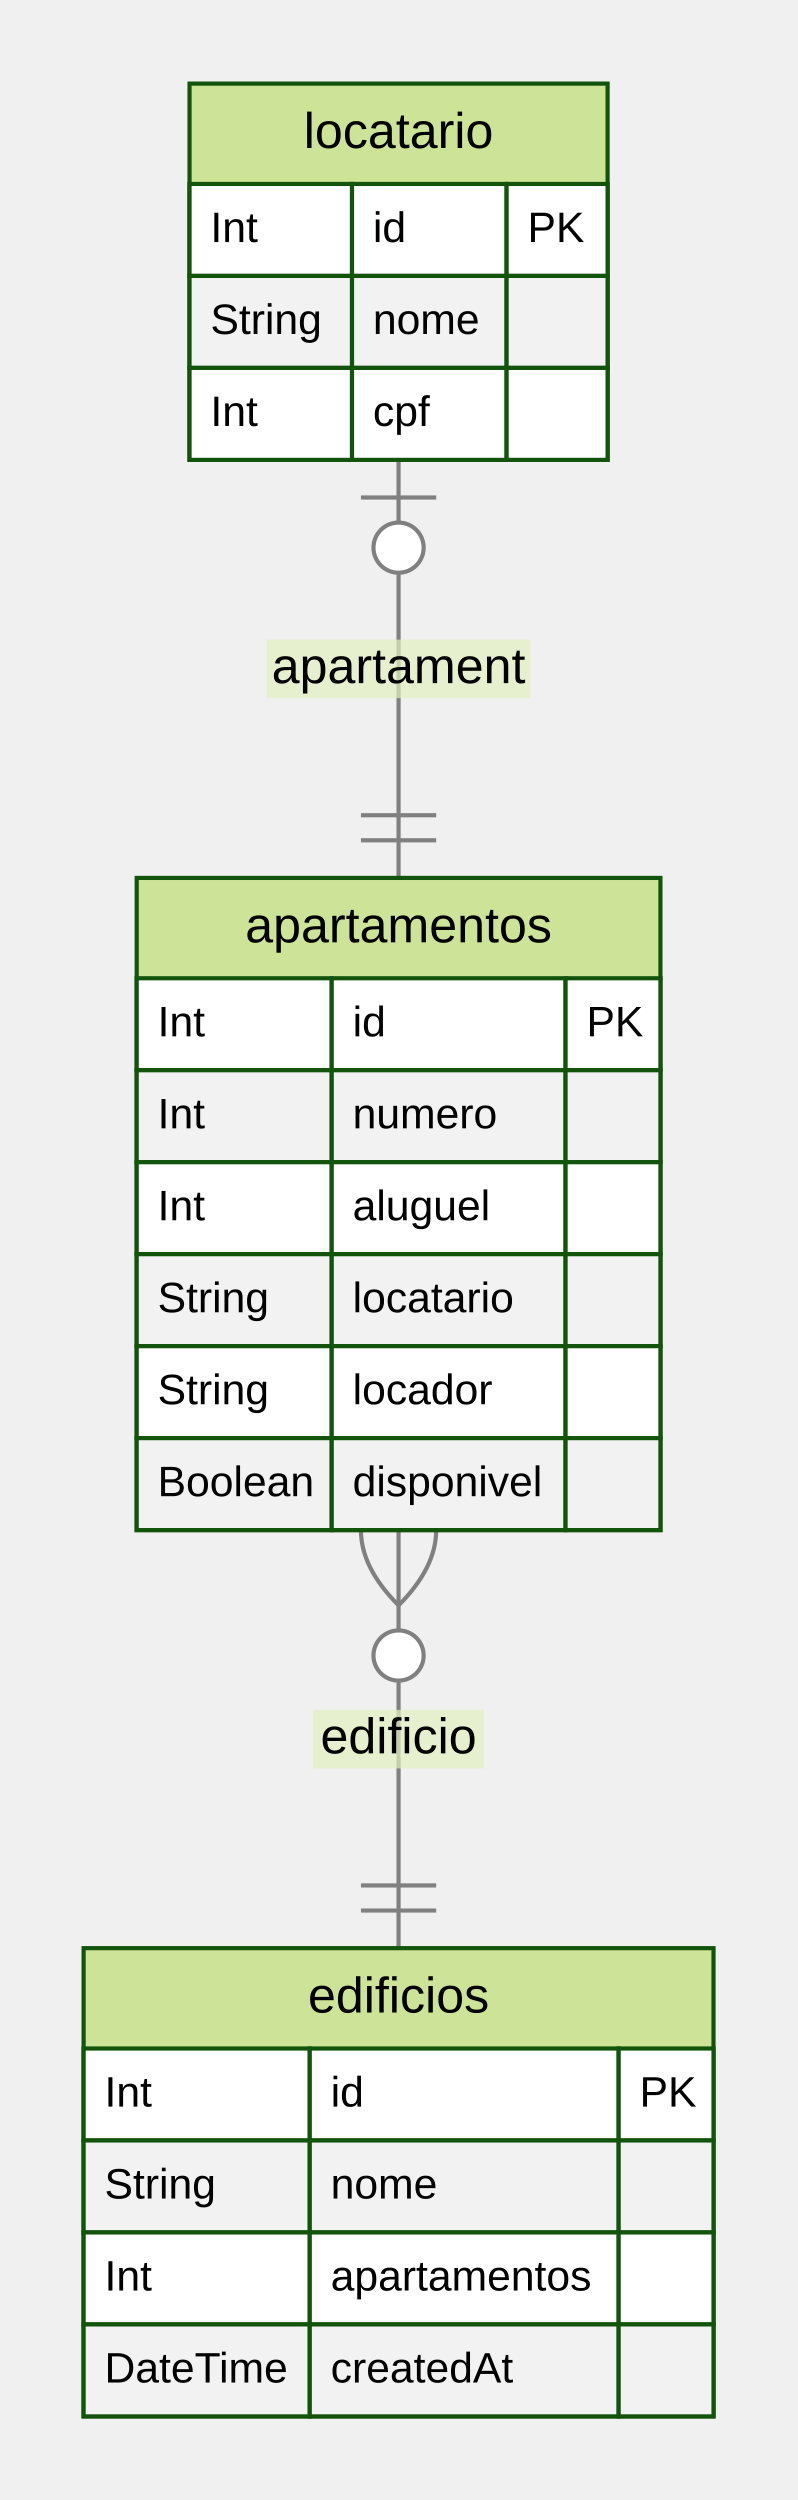
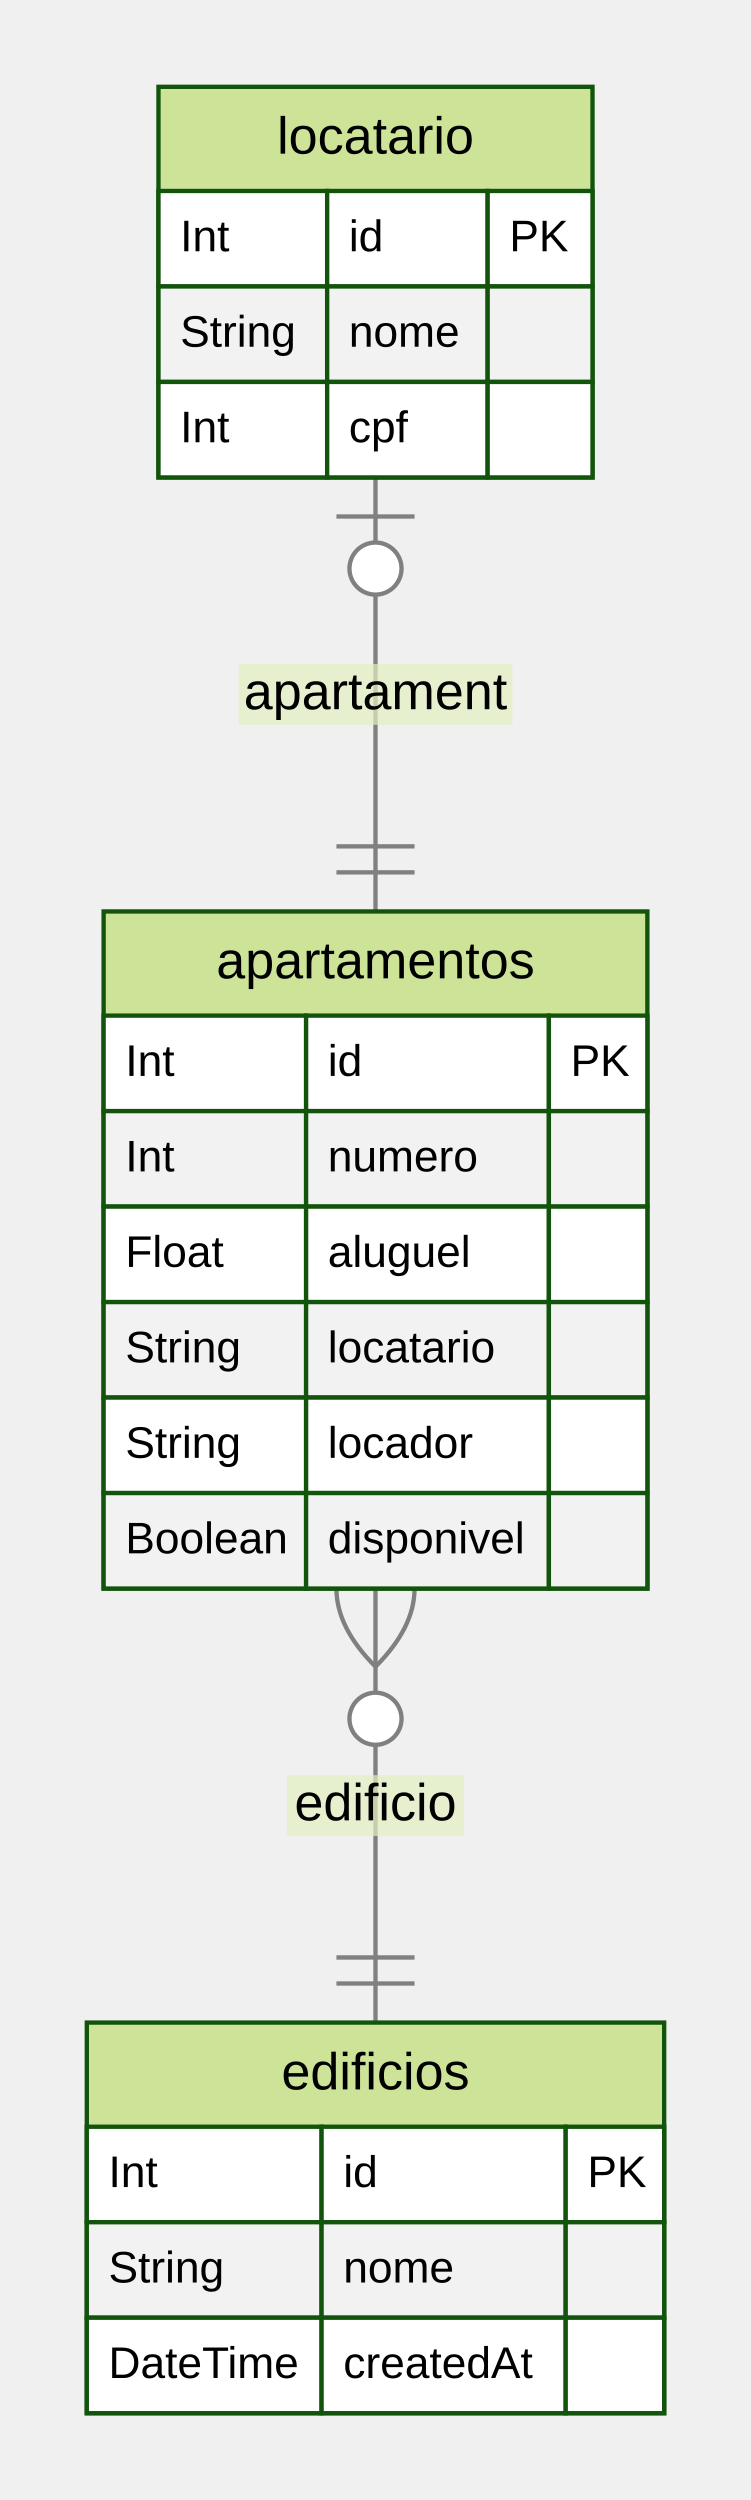
- <svg xmlns="http://www.w3.org/2000/svg" aria-roledescription="er" role="graphics-document document" viewBox="0 0 190.672 598" style="max-width: 190.672px; background-color: white;" width="100%" id="mermaid-0">
+ <svg xmlns="http://www.w3.org/2000/svg" aria-roledescription="er" role="graphics-document document" viewBox="0 0 173.026 576" style="max-width: 173.026px; background-color: white;" width="100%" id="mermaid-0">
  <style>#mermaid-0{font-family:"trebuchet ms",verdana,arial,sans-serif;font-size:16px;fill:#000000;}#mermaid-0 .error-icon{fill:#552222;}#mermaid-0 .error-text{fill:#552222;stroke:#552222;}#mermaid-0 .edge-thickness-normal{stroke-width:2px;}#mermaid-0 .edge-thickness-thick{stroke-width:3.5px;}#mermaid-0 .edge-pattern-solid{stroke-dasharray:0;}#mermaid-0 .edge-pattern-dashed{stroke-dasharray:3;}#mermaid-0 .edge-pattern-dotted{stroke-dasharray:2;}#mermaid-0 .marker{fill:#000000;stroke:#000000;}#mermaid-0 .marker.cross{stroke:#000000;}#mermaid-0 svg{font-family:"trebuchet ms",verdana,arial,sans-serif;font-size:16px;}#mermaid-0 .entityBox{fill:#cde498;stroke:#13540c;}#mermaid-0 .attributeBoxOdd{fill:#ffffff;stroke:#13540c;}#mermaid-0 .attributeBoxEven{fill:#f2f2f2;stroke:#13540c;}#mermaid-0 .relationshipLabelBox{fill:hsl(78.158, 58.462%, 84.51%);opacity:0.7;background-color:hsl(78.158, 58.462%, 84.51%);}#mermaid-0 .relationshipLabelBox rect{opacity:0.5;}#mermaid-0 .relationshipLine{stroke:#000000;}#mermaid-0 .entityTitleText{text-anchor:middle;font-size:18px;fill:#000000;}#mermaid-0 :root{--mermaid-font-family:"trebuchet ms",verdana,arial,sans-serif;}</style>
  <g />
  <defs>
    <marker orient="auto" markerHeight="18" markerWidth="18" refY="9" refX="0" id="ONLY_ONE_START">
      <path d="M9,0 L9,18 M15,0 L15,18" fill="none" stroke="gray" />
    </marker>
  </defs>
  <defs>
    <marker orient="auto" markerHeight="18" markerWidth="18" refY="9" refX="18" id="ONLY_ONE_END">
      <path d="M3,0 L3,18 M9,0 L9,18" fill="none" stroke="gray" />
    </marker>
  </defs>
  <defs>
    <marker orient="auto" markerHeight="18" markerWidth="30" refY="9" refX="0" id="ZERO_OR_ONE_START">
      <circle r="6" cy="9" cx="21" fill="white" stroke="gray" />
      <path d="M9,0 L9,18" fill="none" stroke="gray" />
    </marker>
  </defs>
  <defs>
    <marker orient="auto" markerHeight="18" markerWidth="30" refY="9" refX="30" id="ZERO_OR_ONE_END">
      <circle r="6" cy="9" cx="9" fill="white" stroke="gray" />
      <path d="M21,0 L21,18" fill="none" stroke="gray" />
    </marker>
  </defs>
  <defs>
    <marker orient="auto" markerHeight="36" markerWidth="45" refY="18" refX="18" id="ONE_OR_MORE_START">
      <path d="M0,18 Q 18,0 36,18 Q 18,36 0,18 M42,9 L42,27" fill="none" stroke="gray" />
    </marker>
  </defs>
  <defs>
    <marker orient="auto" markerHeight="36" markerWidth="45" refY="18" refX="27" id="ONE_OR_MORE_END">
      <path d="M3,9 L3,27 M9,18 Q27,0 45,18 Q27,36 9,18" fill="none" stroke="gray" />
    </marker>
  </defs>
  <defs>
    <marker orient="auto" markerHeight="36" markerWidth="57" refY="18" refX="18" id="ZERO_OR_MORE_START">
      <circle r="6" cy="18" cx="48" fill="white" stroke="gray" />
      <path d="M0,18 Q18,0 36,18 Q18,36 0,18" fill="none" stroke="gray" />
    </marker>
  </defs>
  <defs>
    <marker orient="auto" markerHeight="36" markerWidth="57" refY="18" refX="39" id="ZERO_OR_MORE_END">
      <circle r="6" cy="18" cx="9" fill="white" stroke="gray" />
      <path d="M21,18 Q39,0 57,18 Q39,36 21,18" fill="none" stroke="gray" />
    </marker>
  </defs>
-   <path style="stroke: gray; fill: none;" marker-start="url(#ZERO_OR_MORE_START)" marker-end="url(#ONLY_ONE_END)" d="M95.336,366L95.336,374.333C95.336,382.667,95.336,399.333,95.336,416C95.336,432.667,95.336,449.333,95.336,457.667L95.336,466" class="er relationshipLine" />
-   <path style="stroke: gray; fill: none;" marker-start="url(#ZERO_OR_ONE_START)" marker-end="url(#ONLY_ONE_END)" d="M95.336,110L95.336,118.333C95.336,126.667,95.336,143.333,95.336,160C95.336,176.667,95.336,193.333,95.336,201.667L95.336,210" class="er relationshipLine" />
+   <path style="stroke: gray; fill: none;" marker-start="url(#ZERO_OR_MORE_START)" marker-end="url(#ONLY_ONE_END)" d="M86.513,366L86.513,374.333C86.513,382.667,86.513,399.333,86.513,416C86.513,432.667,86.513,449.333,86.513,457.667L86.513,466" class="er relationshipLine" />
+   <path style="stroke: gray; fill: none;" marker-start="url(#ZERO_OR_ONE_START)" marker-end="url(#ONLY_ONE_END)" d="M86.513,110L86.513,118.333C86.513,126.667,86.513,143.333,86.513,160C86.513,176.667,86.513,193.333,86.513,201.667L86.513,210" class="er relationshipLine" />
  <g transform="translate(20,466 )" id="entity-edificios-5210e23c-fb85-5302-9f8c-b56d904fdba4">
-     <rect height="112" width="150.672" y="0" x="0" class="er entityBox" />
-     <text style="dominant-baseline: middle; text-anchor: middle; font-size: 12px;" transform="translate(75.33611,12)" y="0" x="0" id="text-entity-edificios-5210e23c-fb85-5302-9f8c-b56d904fdba4" class="er entityLabel">edificios</text>
+     <rect height="90" width="133.026" y="0" x="0" class="er entityBox" />
+     <text style="dominant-baseline: middle; text-anchor: middle; font-size: 12px;" transform="translate(66.51321,12)" y="0" x="0" id="text-entity-edificios-5210e23c-fb85-5302-9f8c-b56d904fdba4" class="er entityLabel">edificios</text>
    <rect height="22" width="54.096" y="24" x="0" class="er attributeBoxOdd" />
    <text style="dominant-baseline: middle; font-size: 10.2px;" transform="translate(5,35)" y="0" x="0" id="text-entity-edificios-5210e23c-fb85-5302-9f8c-b56d904fdba4-attr-1-type" class="er entityLabel">Int</text>
-     <rect height="22" width="73.889" y="24" x="54.096" class="er attributeBoxOdd" />
+     <rect height="22" width="56.243" y="24" x="54.096" class="er attributeBoxOdd" />
    <text style="dominant-baseline: middle; font-size: 10.2px;" transform="translate(59.09555,35)" y="0" x="0" id="text-entity-edificios-5210e23c-fb85-5302-9f8c-b56d904fdba4-attr-1-name" class="er entityLabel">id</text>
-     <rect height="22" width="22.688" y="24" x="127.985" class="er attributeBoxOdd" />
-     <text style="dominant-baseline: middle; font-size: 10.2px;" transform="translate(132.9845,35)" y="0" x="0" id="text-entity-edificios-5210e23c-fb85-5302-9f8c-b56d904fdba4-attr-1-key" class="er entityLabel">PK</text>
+     <rect height="22" width="22.688" y="24" x="110.339" class="er attributeBoxOdd" />
+     <text style="dominant-baseline: middle; font-size: 10.2px;" transform="translate(115.3387,35)" y="0" x="0" id="text-entity-edificios-5210e23c-fb85-5302-9f8c-b56d904fdba4-attr-1-key" class="er entityLabel">PK</text>
    <rect height="22" width="54.096" y="46" x="0" class="er attributeBoxEven" />
    <text style="dominant-baseline: middle; font-size: 10.2px;" transform="translate(5,57)" y="0" x="0" id="text-entity-edificios-5210e23c-fb85-5302-9f8c-b56d904fdba4-attr-2-type" class="er entityLabel">String</text>
-     <rect height="22" width="73.889" y="46" x="54.096" class="er attributeBoxEven" />
+     <rect height="22" width="56.243" y="46" x="54.096" class="er attributeBoxEven" />
    <text style="dominant-baseline: middle; font-size: 10.2px;" transform="translate(59.09555,57)" y="0" x="0" id="text-entity-edificios-5210e23c-fb85-5302-9f8c-b56d904fdba4-attr-2-name" class="er entityLabel">nome</text>
-     <rect height="22" width="22.688" y="46" x="127.985" class="er attributeBoxEven" />
-     <text style="dominant-baseline: middle; font-size: 10.2px;" transform="translate(132.9845,57)" y="0" x="0" id="text-entity-edificios-5210e23c-fb85-5302-9f8c-b56d904fdba4-attr-2-key" class="er entityLabel" />
+     <rect height="22" width="22.688" y="46" x="110.339" class="er attributeBoxEven" />
+     <text style="dominant-baseline: middle; font-size: 10.2px;" transform="translate(115.3387,57)" y="0" x="0" id="text-entity-edificios-5210e23c-fb85-5302-9f8c-b56d904fdba4-attr-2-key" class="er entityLabel" />
    <rect height="22" width="54.096" y="68" x="0" class="er attributeBoxOdd" />
-     <text style="dominant-baseline: middle; font-size: 10.2px;" transform="translate(5,79)" y="0" x="0" id="text-entity-edificios-5210e23c-fb85-5302-9f8c-b56d904fdba4-attr-3-type" class="er entityLabel">Int</text>
-     <rect height="22" width="73.889" y="68" x="54.096" class="er attributeBoxOdd" />
-     <text style="dominant-baseline: middle; font-size: 10.2px;" transform="translate(59.09555,79)" y="0" x="0" id="text-entity-edificios-5210e23c-fb85-5302-9f8c-b56d904fdba4-attr-3-name" class="er entityLabel">apartamentos</text>
-     <rect height="22" width="22.688" y="68" x="127.985" class="er attributeBoxOdd" />
-     <text style="dominant-baseline: middle; font-size: 10.2px;" transform="translate(132.9845,79)" y="0" x="0" id="text-entity-edificios-5210e23c-fb85-5302-9f8c-b56d904fdba4-attr-3-key" class="er entityLabel" />
-     <rect height="22" width="54.096" y="90" x="0" class="er attributeBoxEven" />
-     <text style="dominant-baseline: middle; font-size: 10.2px;" transform="translate(5,101)" y="0" x="0" id="text-entity-edificios-5210e23c-fb85-5302-9f8c-b56d904fdba4-attr-4-type" class="er entityLabel">DateTime</text>
-     <rect height="22" width="73.889" y="90" x="54.096" class="er attributeBoxEven" />
-     <text style="dominant-baseline: middle; font-size: 10.2px;" transform="translate(59.09555,101)" y="0" x="0" id="text-entity-edificios-5210e23c-fb85-5302-9f8c-b56d904fdba4-attr-4-name" class="er entityLabel">createdAt</text>
-     <rect height="22" width="22.688" y="90" x="127.985" class="er attributeBoxEven" />
-     <text style="dominant-baseline: middle; font-size: 10.2px;" transform="translate(132.9845,101)" y="0" x="0" id="text-entity-edificios-5210e23c-fb85-5302-9f8c-b56d904fdba4-attr-4-key" class="er entityLabel" />
+     <text style="dominant-baseline: middle; font-size: 10.2px;" transform="translate(5,79)" y="0" x="0" id="text-entity-edificios-5210e23c-fb85-5302-9f8c-b56d904fdba4-attr-3-type" class="er entityLabel">DateTime</text>
+     <rect height="22" width="56.243" y="68" x="54.096" class="er attributeBoxOdd" />
+     <text style="dominant-baseline: middle; font-size: 10.2px;" transform="translate(59.09555,79)" y="0" x="0" id="text-entity-edificios-5210e23c-fb85-5302-9f8c-b56d904fdba4-attr-3-name" class="er entityLabel">createdAt</text>
+     <rect height="22" width="22.688" y="68" x="110.339" class="er attributeBoxOdd" />
+     <text style="dominant-baseline: middle; font-size: 10.2px;" transform="translate(115.3387,79)" y="0" x="0" id="text-entity-edificios-5210e23c-fb85-5302-9f8c-b56d904fdba4-attr-3-key" class="er entityLabel" />
  </g>
-   <g transform="translate(32.69864,210 )" id="entity-apartamentos-c41dcd2d-5ee1-5c34-9c1b-cc426cae25f1">
+   <g transform="translate(23.87575,210 )" id="entity-apartamentos-c41dcd2d-5ee1-5c34-9c1b-cc426cae25f1">
    <rect height="156" width="125.275" y="0" x="0" class="er entityBox" />
    <text style="dominant-baseline: middle; text-anchor: middle; font-size: 12px;" transform="translate(62.63747,12)" y="0" x="0" id="text-entity-apartamentos-c41dcd2d-5ee1-5c34-9c1b-cc426cae25f1" class="er entityLabel">apartamentos</text>
    <rect height="22" width="46.65" y="24" x="0" class="er attributeBoxOdd" />
    <text style="dominant-baseline: middle; font-size: 10.2px;" transform="translate(5,35)" y="0" x="0" id="text-entity-apartamentos-c41dcd2d-5ee1-5c34-9c1b-cc426cae25f1-attr-1-type" class="er entityLabel">Int</text>
    <rect height="22" width="55.938" y="24" x="46.65" class="er attributeBoxOdd" />
    <text style="dominant-baseline: middle; font-size: 10.2px;" transform="translate(51.64975,35)" y="0" x="0" id="text-entity-apartamentos-c41dcd2d-5ee1-5c34-9c1b-cc426cae25f1-attr-1-name" class="er entityLabel">id</text>
    <rect height="22" width="22.688" y="24" x="102.587" class="er attributeBoxOdd" />
    <text style="dominant-baseline: middle; font-size: 10.2px;" transform="translate(107.5872,35)" y="0" x="0" id="text-entity-apartamentos-c41dcd2d-5ee1-5c34-9c1b-cc426cae25f1-attr-1-key" class="er entityLabel">PK</text>
    <rect height="22" width="46.65" y="46" x="0" class="er attributeBoxEven" />
    <text style="dominant-baseline: middle; font-size: 10.2px;" transform="translate(5,57)" y="0" x="0" id="text-entity-apartamentos-c41dcd2d-5ee1-5c34-9c1b-cc426cae25f1-attr-2-type" class="er entityLabel">Int</text>
    <rect height="22" width="55.938" y="46" x="46.65" class="er attributeBoxEven" />
    <text style="dominant-baseline: middle; font-size: 10.2px;" transform="translate(51.64975,57)" y="0" x="0" id="text-entity-apartamentos-c41dcd2d-5ee1-5c34-9c1b-cc426cae25f1-attr-2-name" class="er entityLabel">numero</text>
    <rect height="22" width="22.688" y="46" x="102.587" class="er attributeBoxEven" />
    <text style="dominant-baseline: middle; font-size: 10.2px;" transform="translate(107.5872,57)" y="0" x="0" id="text-entity-apartamentos-c41dcd2d-5ee1-5c34-9c1b-cc426cae25f1-attr-2-key" class="er entityLabel" />
    <rect height="22" width="46.65" y="68" x="0" class="er attributeBoxOdd" />
-     <text style="dominant-baseline: middle; font-size: 10.2px;" transform="translate(5,79)" y="0" x="0" id="text-entity-apartamentos-c41dcd2d-5ee1-5c34-9c1b-cc426cae25f1-attr-3-type" class="er entityLabel">Int</text>
+     <text style="dominant-baseline: middle; font-size: 10.2px;" transform="translate(5,79)" y="0" x="0" id="text-entity-apartamentos-c41dcd2d-5ee1-5c34-9c1b-cc426cae25f1-attr-3-type" class="er entityLabel">Float</text>
    <rect height="22" width="55.938" y="68" x="46.65" class="er attributeBoxOdd" />
    <text style="dominant-baseline: middle; font-size: 10.2px;" transform="translate(51.64975,79)" y="0" x="0" id="text-entity-apartamentos-c41dcd2d-5ee1-5c34-9c1b-cc426cae25f1-attr-3-name" class="er entityLabel">aluguel</text>
    <rect height="22" width="22.688" y="68" x="102.587" class="er attributeBoxOdd" />
    <text style="dominant-baseline: middle; font-size: 10.2px;" transform="translate(107.5872,79)" y="0" x="0" id="text-entity-apartamentos-c41dcd2d-5ee1-5c34-9c1b-cc426cae25f1-attr-3-key" class="er entityLabel" />
    <rect height="22" width="46.65" y="90" x="0" class="er attributeBoxEven" />
    <text style="dominant-baseline: middle; font-size: 10.2px;" transform="translate(5,101)" y="0" x="0" id="text-entity-apartamentos-c41dcd2d-5ee1-5c34-9c1b-cc426cae25f1-attr-4-type" class="er entityLabel">String</text>
    <rect height="22" width="55.938" y="90" x="46.65" class="er attributeBoxEven" />
    <text style="dominant-baseline: middle; font-size: 10.2px;" transform="translate(51.64975,101)" y="0" x="0" id="text-entity-apartamentos-c41dcd2d-5ee1-5c34-9c1b-cc426cae25f1-attr-4-name" class="er entityLabel">locatario</text>
    <rect height="22" width="22.688" y="90" x="102.587" class="er attributeBoxEven" />
    <text style="dominant-baseline: middle; font-size: 10.2px;" transform="translate(107.5872,101)" y="0" x="0" id="text-entity-apartamentos-c41dcd2d-5ee1-5c34-9c1b-cc426cae25f1-attr-4-key" class="er entityLabel" />
    <rect height="22" width="46.65" y="112" x="0" class="er attributeBoxOdd" />
    <text style="dominant-baseline: middle; font-size: 10.2px;" transform="translate(5,123)" y="0" x="0" id="text-entity-apartamentos-c41dcd2d-5ee1-5c34-9c1b-cc426cae25f1-attr-5-type" class="er entityLabel">String</text>
    <rect height="22" width="55.938" y="112" x="46.65" class="er attributeBoxOdd" />
    <text style="dominant-baseline: middle; font-size: 10.2px;" transform="translate(51.64975,123)" y="0" x="0" id="text-entity-apartamentos-c41dcd2d-5ee1-5c34-9c1b-cc426cae25f1-attr-5-name" class="er entityLabel">locador</text>
    <rect height="22" width="22.688" y="112" x="102.587" class="er attributeBoxOdd" />
    <text style="dominant-baseline: middle; font-size: 10.2px;" transform="translate(107.5872,123)" y="0" x="0" id="text-entity-apartamentos-c41dcd2d-5ee1-5c34-9c1b-cc426cae25f1-attr-5-key" class="er entityLabel" />
    <rect height="22" width="46.65" y="134" x="0" class="er attributeBoxEven" />
    <text style="dominant-baseline: middle; font-size: 10.2px;" transform="translate(5,145)" y="0" x="0" id="text-entity-apartamentos-c41dcd2d-5ee1-5c34-9c1b-cc426cae25f1-attr-6-type" class="er entityLabel">Boolean</text>
    <rect height="22" width="55.938" y="134" x="46.65" class="er attributeBoxEven" />
    <text style="dominant-baseline: middle; font-size: 10.2px;" transform="translate(51.64975,145)" y="0" x="0" id="text-entity-apartamentos-c41dcd2d-5ee1-5c34-9c1b-cc426cae25f1-attr-6-name" class="er entityLabel">disponivel</text>
    <rect height="22" width="22.688" y="134" x="102.587" class="er attributeBoxEven" />
    <text style="dominant-baseline: middle; font-size: 10.2px;" transform="translate(107.5872,145)" y="0" x="0" id="text-entity-apartamentos-c41dcd2d-5ee1-5c34-9c1b-cc426cae25f1-attr-6-key" class="er entityLabel" />
  </g>
-   <g transform="translate(45.33611,20 )" id="entity-locatario-2beecf73-5220-5d6b-964a-26ec7bf99f01">
+   <g transform="translate(36.51321,20 )" id="entity-locatario-2beecf73-5220-5d6b-964a-26ec7bf99f01">
    <rect height="90" width="100" y="0" x="0" class="er entityBox" />
    <text style="dominant-baseline: middle; text-anchor: middle; font-size: 12px;" transform="translate(50,12)" y="0" x="0" id="text-entity-locatario-2beecf73-5220-5d6b-964a-26ec7bf99f01" class="er entityLabel">locatario</text>
    <rect height="22" width="38.864" y="24" x="0" class="er attributeBoxOdd" />
    <text style="dominant-baseline: middle; font-size: 10.2px;" transform="translate(5,35)" y="0" x="0" id="text-entity-locatario-2beecf73-5220-5d6b-964a-26ec7bf99f01-attr-1-type" class="er entityLabel">Int</text>
    <rect height="22" width="36.981" y="24" x="38.864" class="er attributeBoxOdd" />
    <text style="dominant-baseline: middle; font-size: 10.2px;" transform="translate(43.86366,35)" y="0" x="0" id="text-entity-locatario-2beecf73-5220-5d6b-964a-26ec7bf99f01-attr-1-name" class="er entityLabel">id</text>
    <rect height="22" width="24.155" y="24" x="75.845" class="er attributeBoxOdd" />
    <text style="dominant-baseline: middle; font-size: 10.2px;" transform="translate(80.84472,35)" y="0" x="0" id="text-entity-locatario-2beecf73-5220-5d6b-964a-26ec7bf99f01-attr-1-key" class="er entityLabel">PK</text>
    <rect height="22" width="38.864" y="46" x="0" class="er attributeBoxEven" />
    <text style="dominant-baseline: middle; font-size: 10.2px;" transform="translate(5,57)" y="0" x="0" id="text-entity-locatario-2beecf73-5220-5d6b-964a-26ec7bf99f01-attr-2-type" class="er entityLabel">String</text>
    <rect height="22" width="36.981" y="46" x="38.864" class="er attributeBoxEven" />
    <text style="dominant-baseline: middle; font-size: 10.2px;" transform="translate(43.86366,57)" y="0" x="0" id="text-entity-locatario-2beecf73-5220-5d6b-964a-26ec7bf99f01-attr-2-name" class="er entityLabel">nome</text>
    <rect height="22" width="24.155" y="46" x="75.845" class="er attributeBoxEven" />
    <text style="dominant-baseline: middle; font-size: 10.2px;" transform="translate(80.84472,57)" y="0" x="0" id="text-entity-locatario-2beecf73-5220-5d6b-964a-26ec7bf99f01-attr-2-key" class="er entityLabel" />
    <rect height="22" width="38.864" y="68" x="0" class="er attributeBoxOdd" />
    <text style="dominant-baseline: middle; font-size: 10.2px;" transform="translate(5,79)" y="0" x="0" id="text-entity-locatario-2beecf73-5220-5d6b-964a-26ec7bf99f01-attr-3-type" class="er entityLabel">Int</text>
    <rect height="22" width="36.981" y="68" x="38.864" class="er attributeBoxOdd" />
    <text style="dominant-baseline: middle; font-size: 10.2px;" transform="translate(43.86366,79)" y="0" x="0" id="text-entity-locatario-2beecf73-5220-5d6b-964a-26ec7bf99f01-attr-3-name" class="er entityLabel">cpf</text>
    <rect height="22" width="24.155" y="68" x="75.845" class="er attributeBoxOdd" />
    <text style="dominant-baseline: middle; font-size: 10.2px;" transform="translate(80.84472,79)" y="0" x="0" id="text-entity-locatario-2beecf73-5220-5d6b-964a-26ec7bf99f01-attr-3-key" class="er entityLabel" />
  </g>
-   <rect height="14" width="40.873" y="409" x="74.9" class="er relationshipLabelBox" />
-   <text style="text-anchor: middle; dominant-baseline: middle; font-size: 12px;" y="416" x="95.336" id="rel1" class="er relationshipLabel">edificio</text>
-   <rect height="14" width="63.084" y="153" x="63.794" class="er relationshipLabelBox" />
-   <text style="text-anchor: middle; dominant-baseline: middle; font-size: 12px;" y="160" x="95.336" id="rel2" class="er relationshipLabel">apartament</text>
+   <rect height="14" width="40.873" y="409" x="66.077" class="er relationshipLabelBox" />
+   <text style="text-anchor: middle; dominant-baseline: middle; font-size: 12px;" y="416" x="86.513" id="rel1" class="er relationshipLabel">edificio</text>
+   <rect height="14" width="63.084" y="153" x="54.971" class="er relationshipLabelBox" />
+   <text style="text-anchor: middle; dominant-baseline: middle; font-size: 12px;" y="160" x="86.513" id="rel2" class="er relationshipLabel">apartament</text>
</svg>
